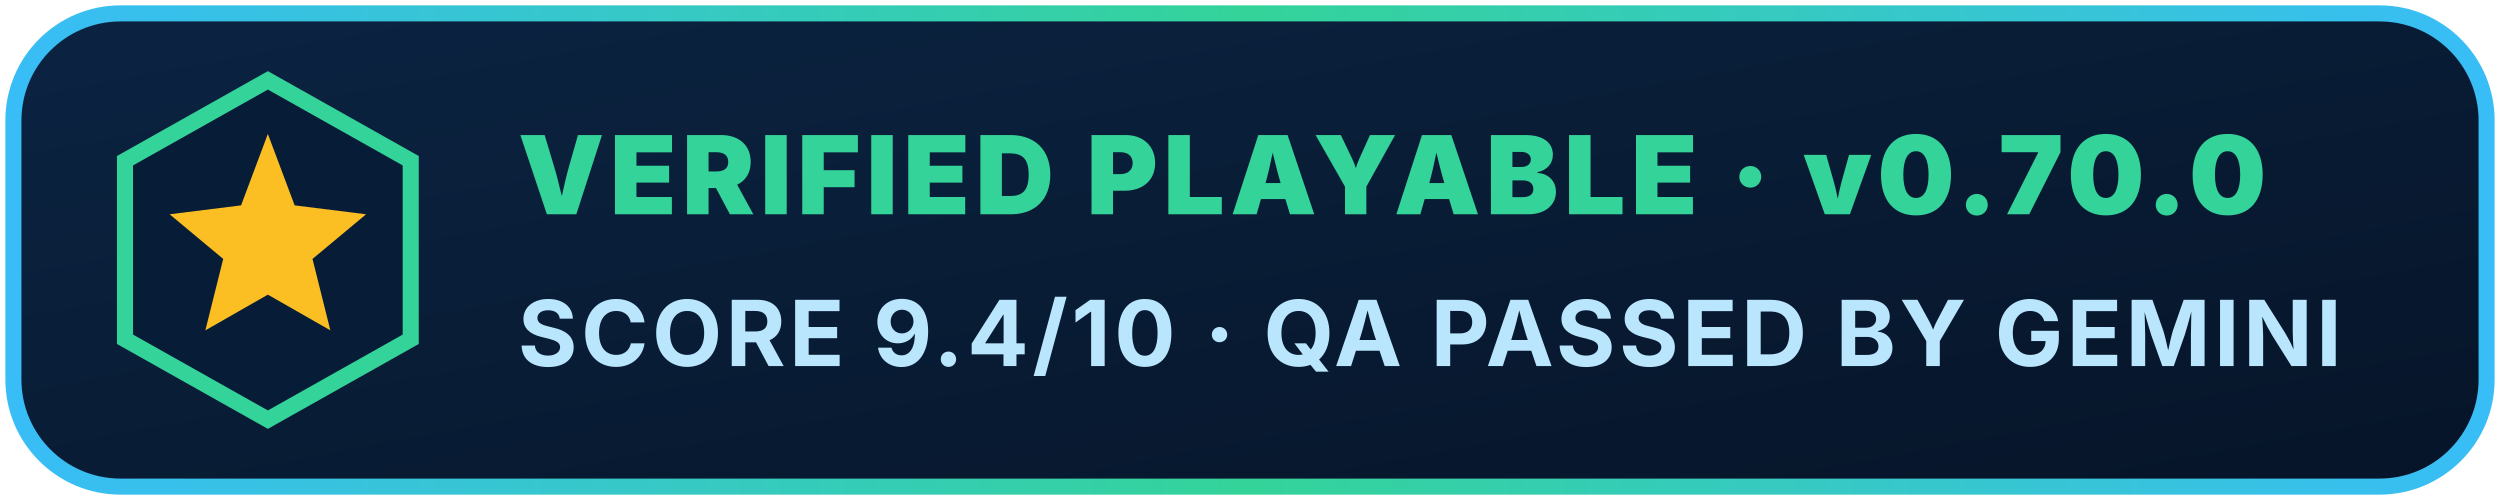
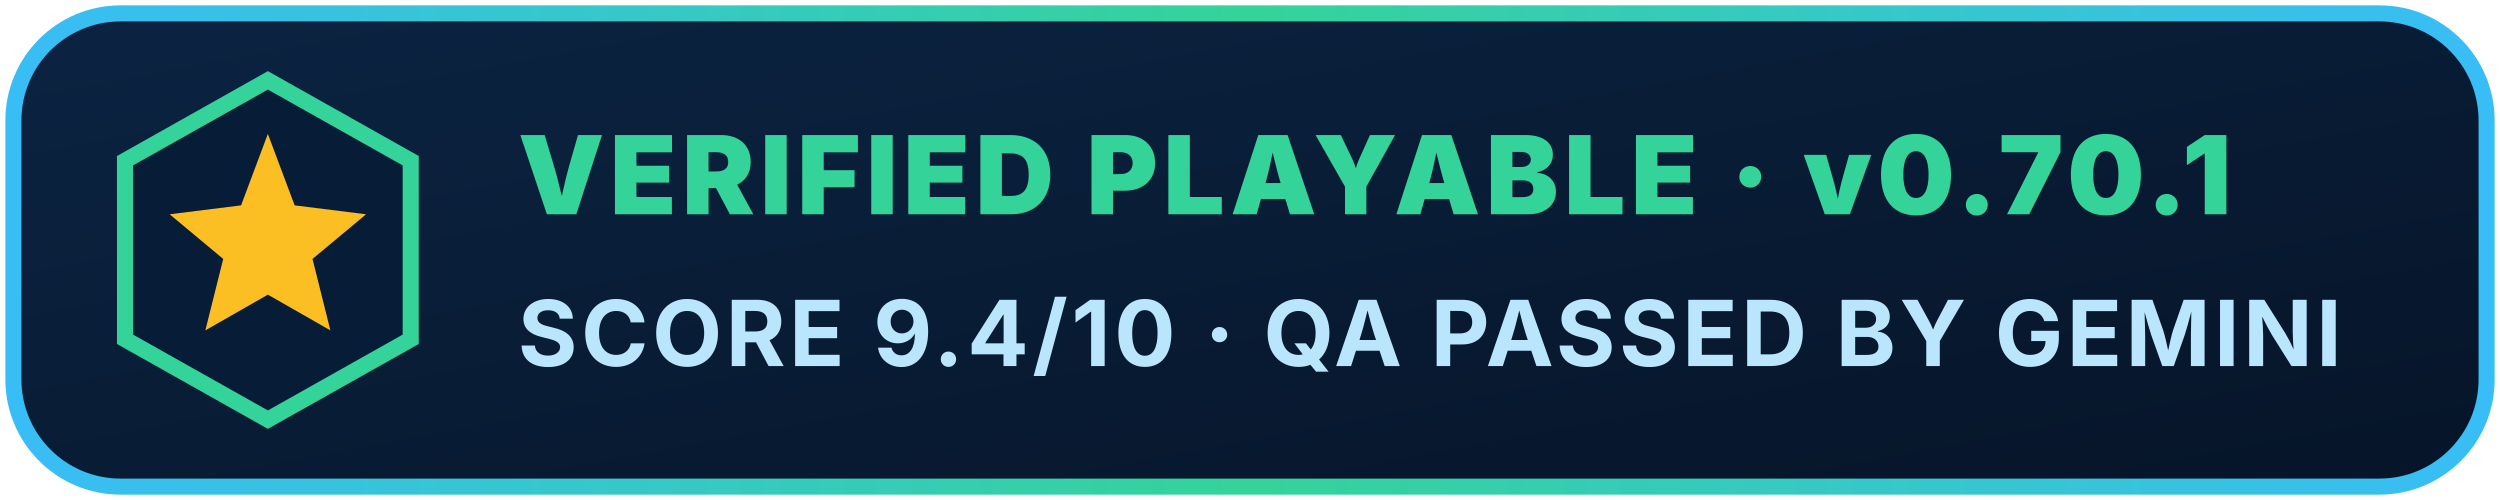
- <svg xmlns="http://www.w3.org/2000/svg" viewBox="0 0 280 56" width="280" height="56" role="img" aria-label="NET FORGE v0.70.0 Verified Playable - Score 9.4/10 - Tested by Gemini QA Passed">
+ <svg xmlns="http://www.w3.org/2000/svg" viewBox="0 0 280 56" width="280" height="56" role="img" aria-label="NET FORGE v0.70.1 Verified Playable - Score 9.4/10 - Tested by Gemini QA Passed">
  <defs>
    <linearGradient id="bgb" x1="0" y1="0" x2="1" y2="1">
      <stop offset="0%" stop-color="#0b2442" />
      <stop offset="100%" stop-color="#061428" />
    </linearGradient>
    <linearGradient id="rimb" x1="0" y1="0" x2="1" y2="0">
      <stop offset="0%" stop-color="#38bdf8" />
      <stop offset="50%" stop-color="#34d399" />
      <stop offset="100%" stop-color="#38bdf8" />
    </linearGradient>
  </defs>
  <rect x="1.5" y="1.5" width="277" height="53" rx="12" fill="url(#bgb)" stroke="url(#rimb)" stroke-width="1.8" />
  <polygon points="30,9 46,18 46,38 30,47 14,38 14,18" fill="#071c36" stroke="#34d399" stroke-width="1.8" />
  <polygon points="30,15 33,23 41,24 35,29 37,37 30,33 23,37 25,29 19,24 27,23" fill="#fbbf24" />
-   <text x="58" y="24" font-family="system-ui,-apple-system,sans-serif" font-size="12.2" font-weight="900" fill="#34d399" letter-spacing="0.6">VERIFIED PLAYABLE · v0.70.0</text>
+   <text x="58" y="24" font-family="system-ui,-apple-system,sans-serif" font-size="12.2" font-weight="900" fill="#34d399" letter-spacing="0.6">VERIFIED PLAYABLE · v0.70.1</text>
  <text x="58" y="41" font-family="system-ui,-apple-system,sans-serif" font-size="10.2" font-weight="700" fill="#bae6fd" letter-spacing="0.4">SCORE 9.4/10 · QA PASSED BY GEMINI</text>
</svg>
